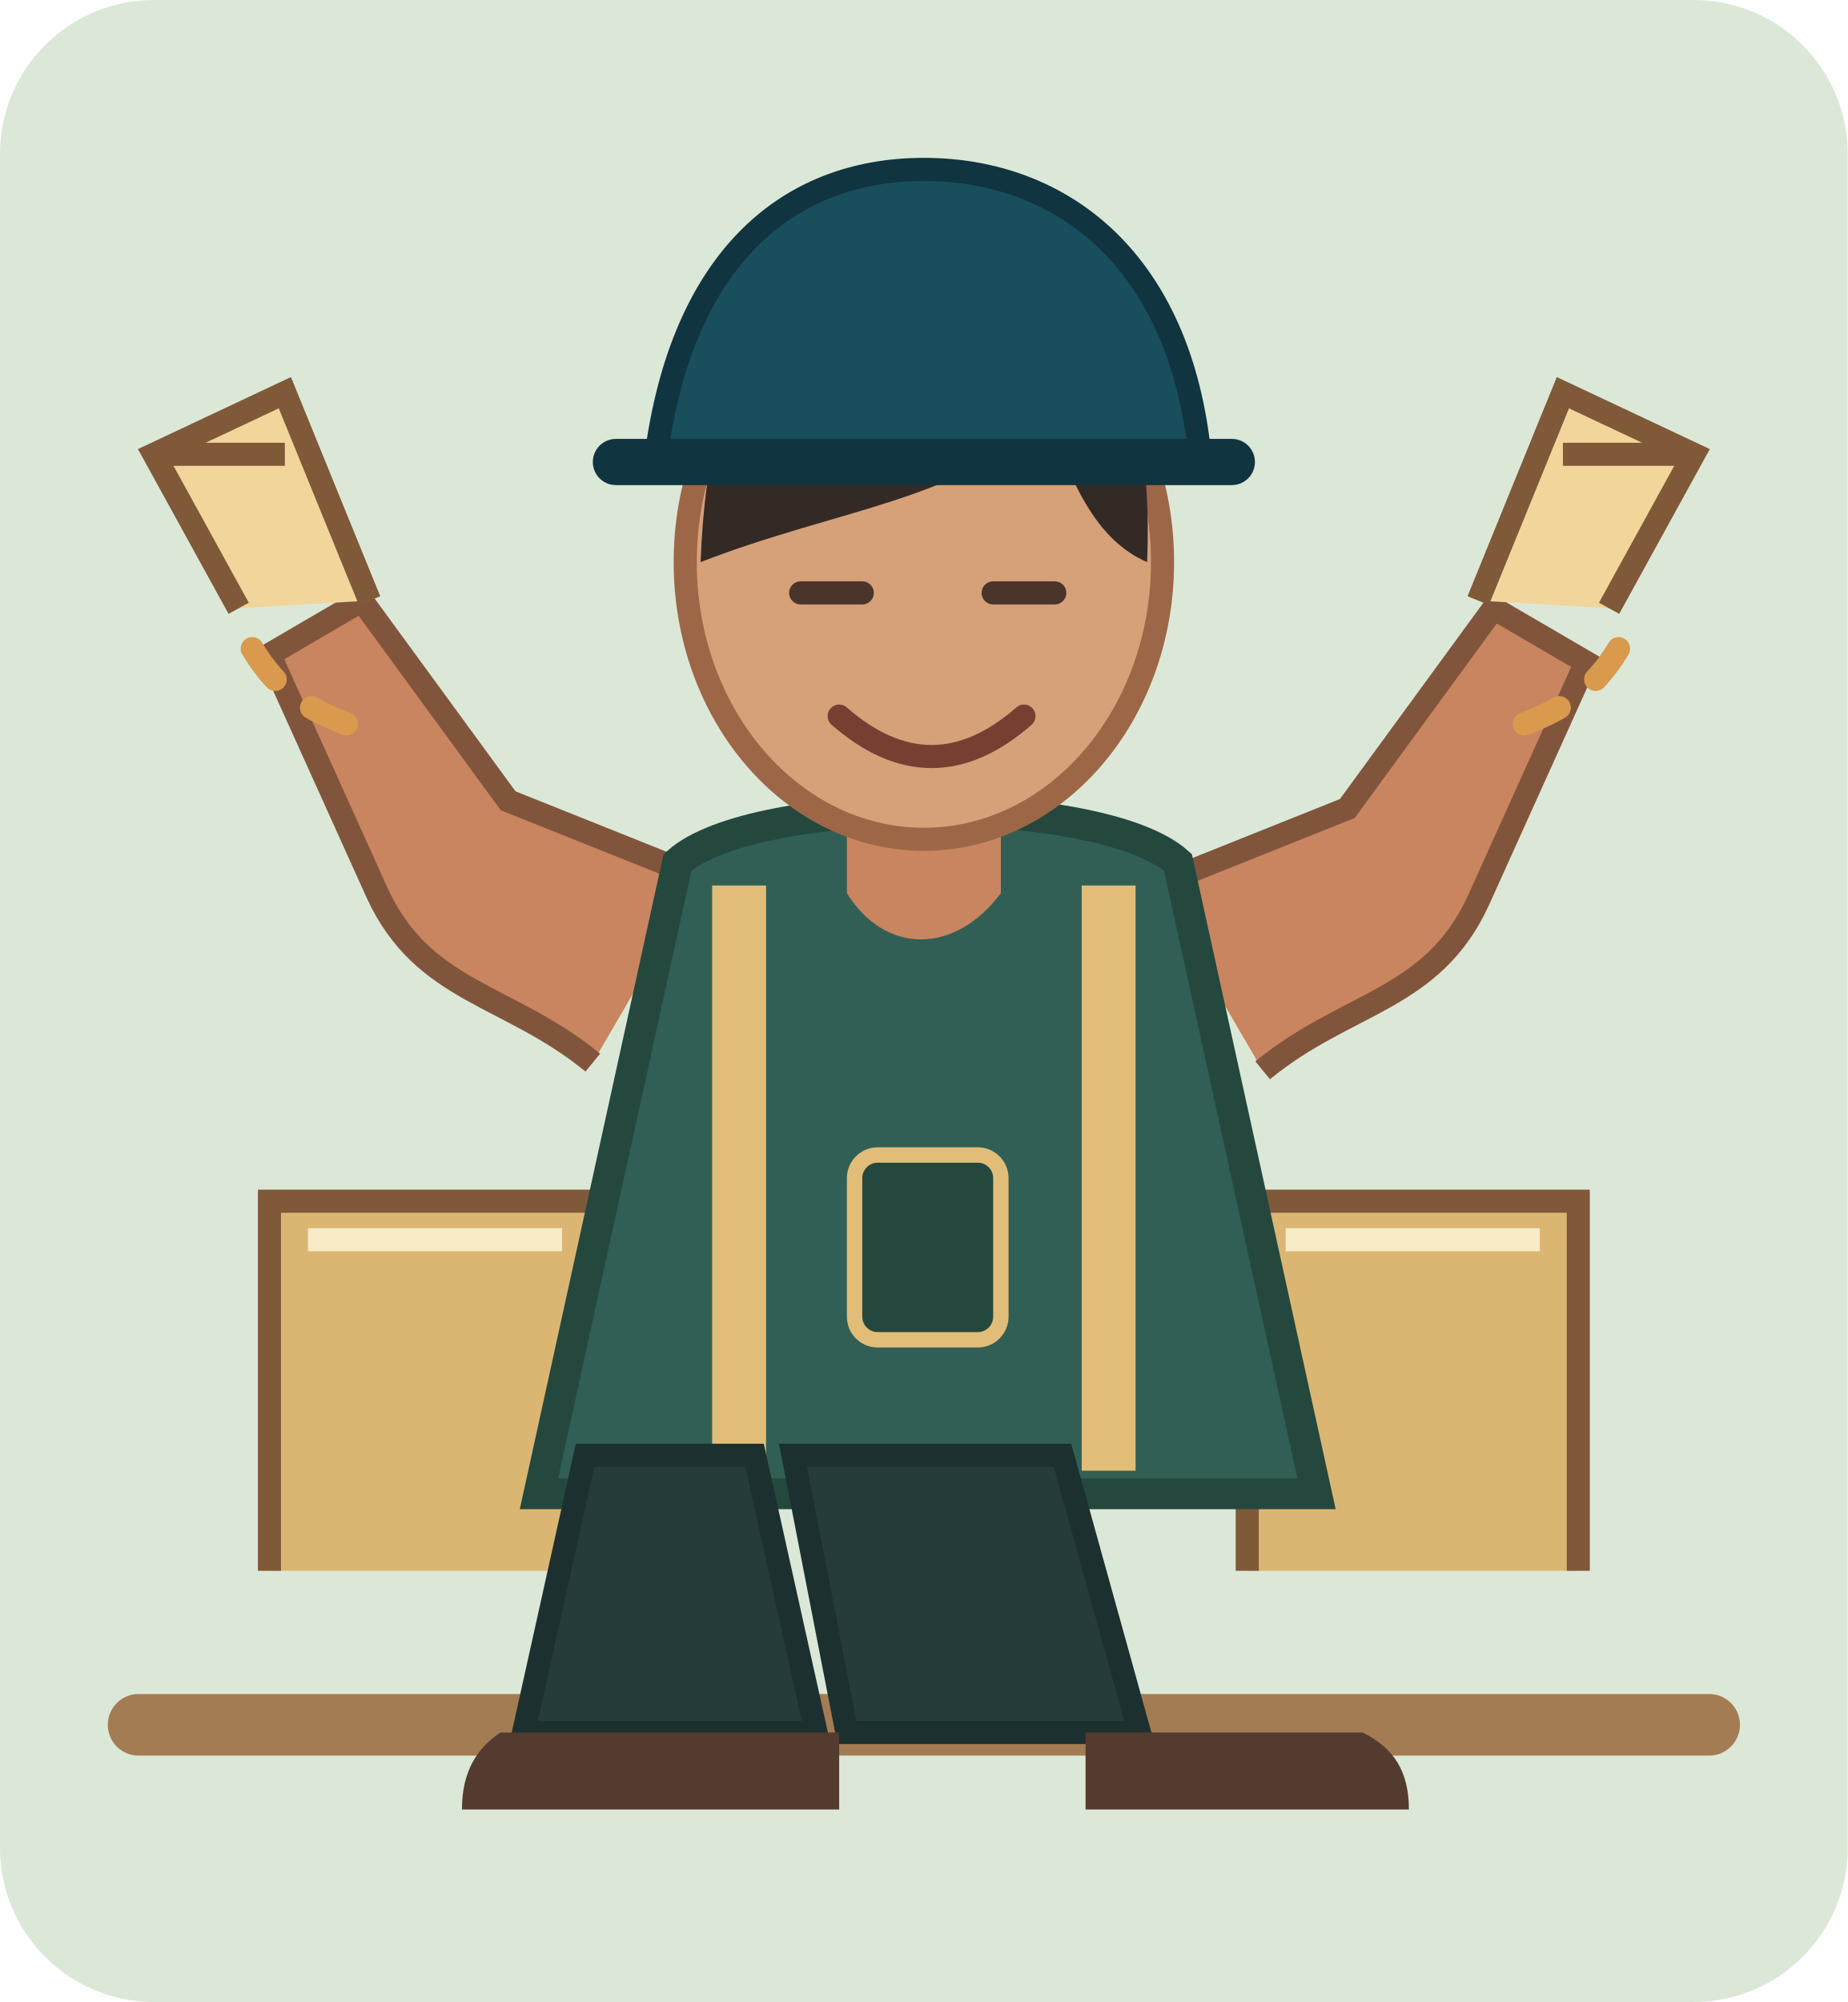
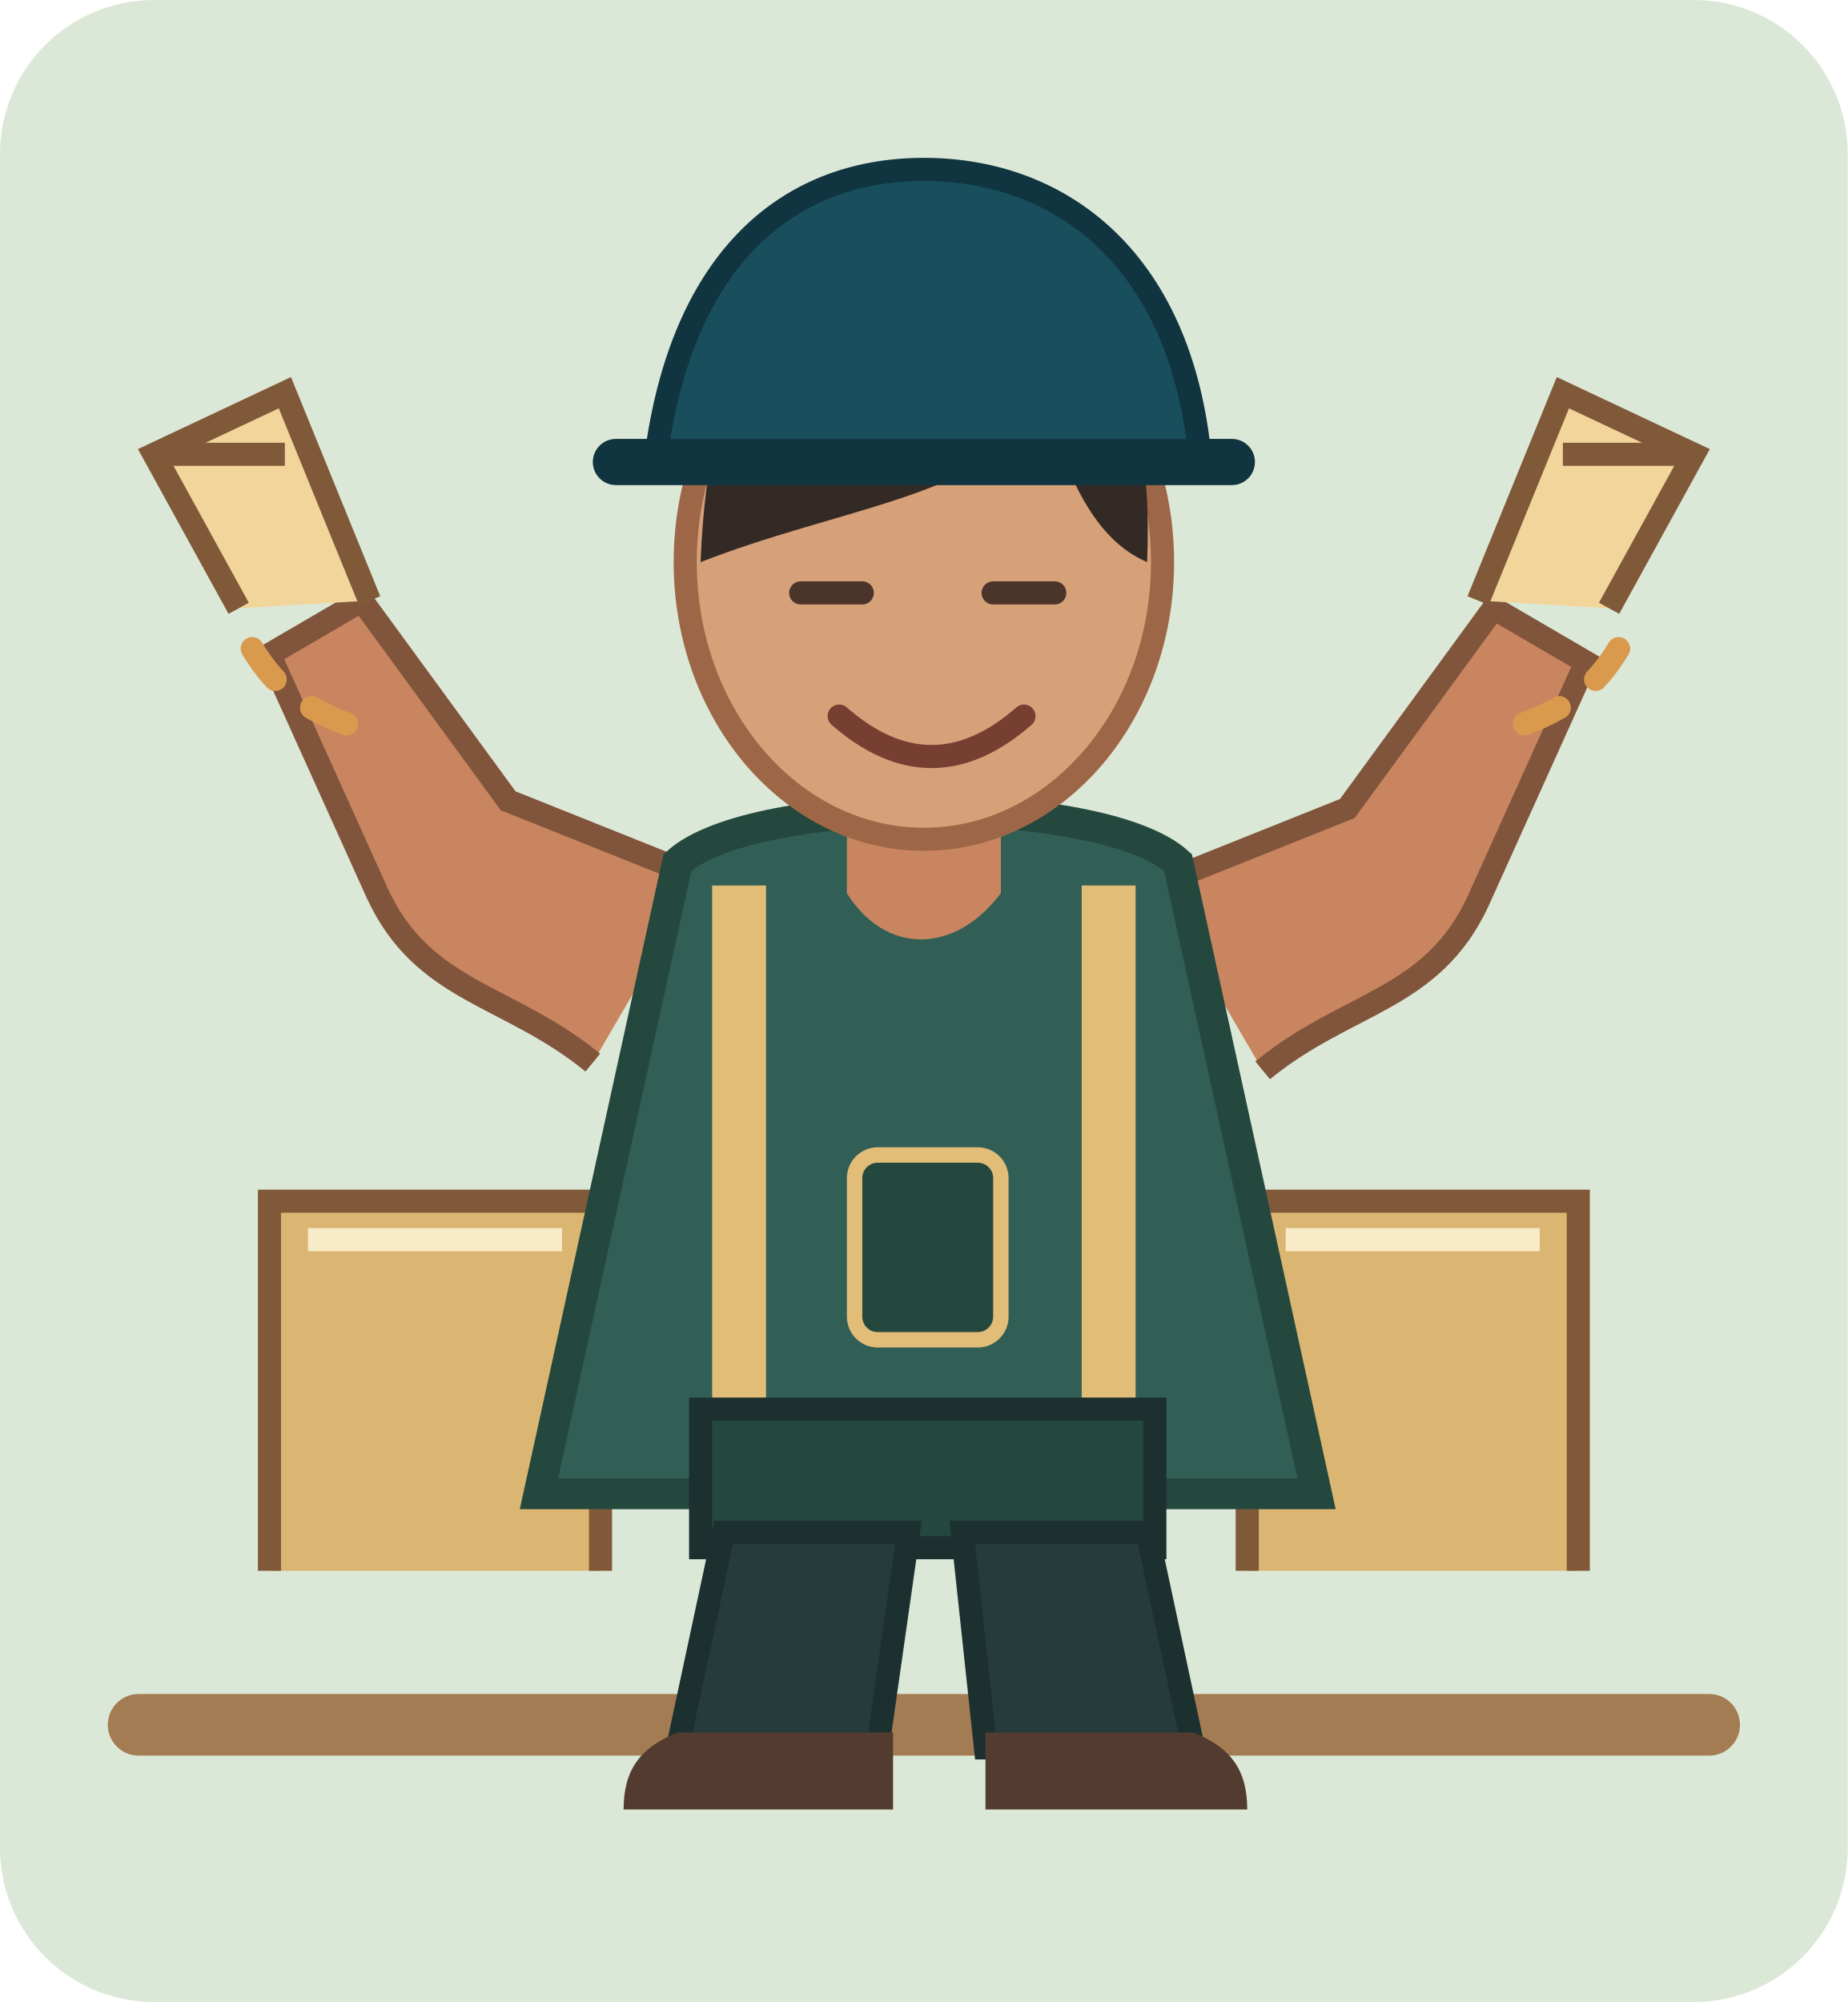
<svg xmlns="http://www.w3.org/2000/svg" viewBox="0 0 240 260" fill="none">
  <rect width="240" height="260" rx="20" fill="#DCE8D7" />
  <path d="M18 224h204" stroke="#A47C54" stroke-width="8" stroke-linecap="round" />
  <path d="M35 204v-48h43v48M162 204v-48h43v48" fill="#DBB672" stroke="#805939" stroke-width="3" />
  <path d="M40 161h33M167 161h33" stroke="#F8EBC7" stroke-width="3" />
  <path d="M77 138c-11-9-22-9-28-22l-14-31 12-7 19 26 25 10M164 139c11-9 22-9 28-22l14-31-12-7-19 26-25 10" fill="#C9855F" stroke="#81553C" stroke-width="3" />
  <path d="M31 79 20 59l17-8 11 27M209 79l11-20-17-8-11 27" fill="#F2D59B" stroke="#805939" stroke-width="3" />
  <path d="M20 59h17M203 59h17" stroke="#805939" stroke-width="3" />
  <path d="M88 112c10-9 55-9 65 0l18 82H70l18-82Z" fill="#315F56" stroke="#24483E" stroke-width="4" />
  <path d="M96 115v76M144 115v76" stroke="#E2BD78" stroke-width="7" />
  <rect x="111" y="150" width="19" height="24" rx="3" fill="#24483E" stroke="#E2BD78" stroke-width="2" />
-   <path d="M103 189h35l10 36h-38l-7-36ZM98 189H76l-8 36h38l-8-36Z" fill="#263C3B" stroke="#1C302F" stroke-width="3" />
-   <path d="M65 225h44v10H60c0-5 2-8 5-10ZM146 225h31c4 2 6 5 6 10h-42v-10Z" fill="#533C2F" />
+   <path d="M91 183h59v18H91z" fill="#24483E" stroke="#1C302F" stroke-width="3" />
+   <path d="M94 199h24l-4 28H88l6-28Zm31 0h24l6 28h-27l-3-28Z" fill="#263C3B" stroke="#1C302F" stroke-width="3" />
+   <path d="M88 225h28v10H81c0-5 2-8 7-10Zm40 0h27c5 2 7 5 7 10h-34v-10Z" fill="#533C2F" />
  <path d="M110 102v14c5 8 14 8 20 0v-14" fill="#C9855F" />
  <ellipse cx="120" cy="73" rx="31" ry="36" fill="#D6A079" stroke="#9D6747" stroke-width="3" />
  <path d="M91 73c1-27 10-40 29-40 22 0 30 15 29 40-7-3-10-11-13-19-11 11-27 12-45 19Z" fill="#342A25" />
  <path d="M85 61c3-27 17-39 35-39s34 12 36 39H85Z" fill="#194E5D" stroke="#103440" stroke-width="3" />
  <path d="M80 60h80" stroke="#103440" stroke-width="6" stroke-linecap="round" />
  <path d="M104 77h8M129 77h8" stroke="#4B342A" stroke-width="3" stroke-linecap="round" />
  <path d="M109 93c8 7 16 7 24 0" stroke="#773F32" stroke-width="3" stroke-linecap="round" />
  <path d="M45 94c-8-3-11-7-14-13M198 94c8-3 11-7 14-13" stroke="#D99A4D" stroke-width="3" stroke-linecap="round" stroke-dasharray="5 6" />
</svg>
